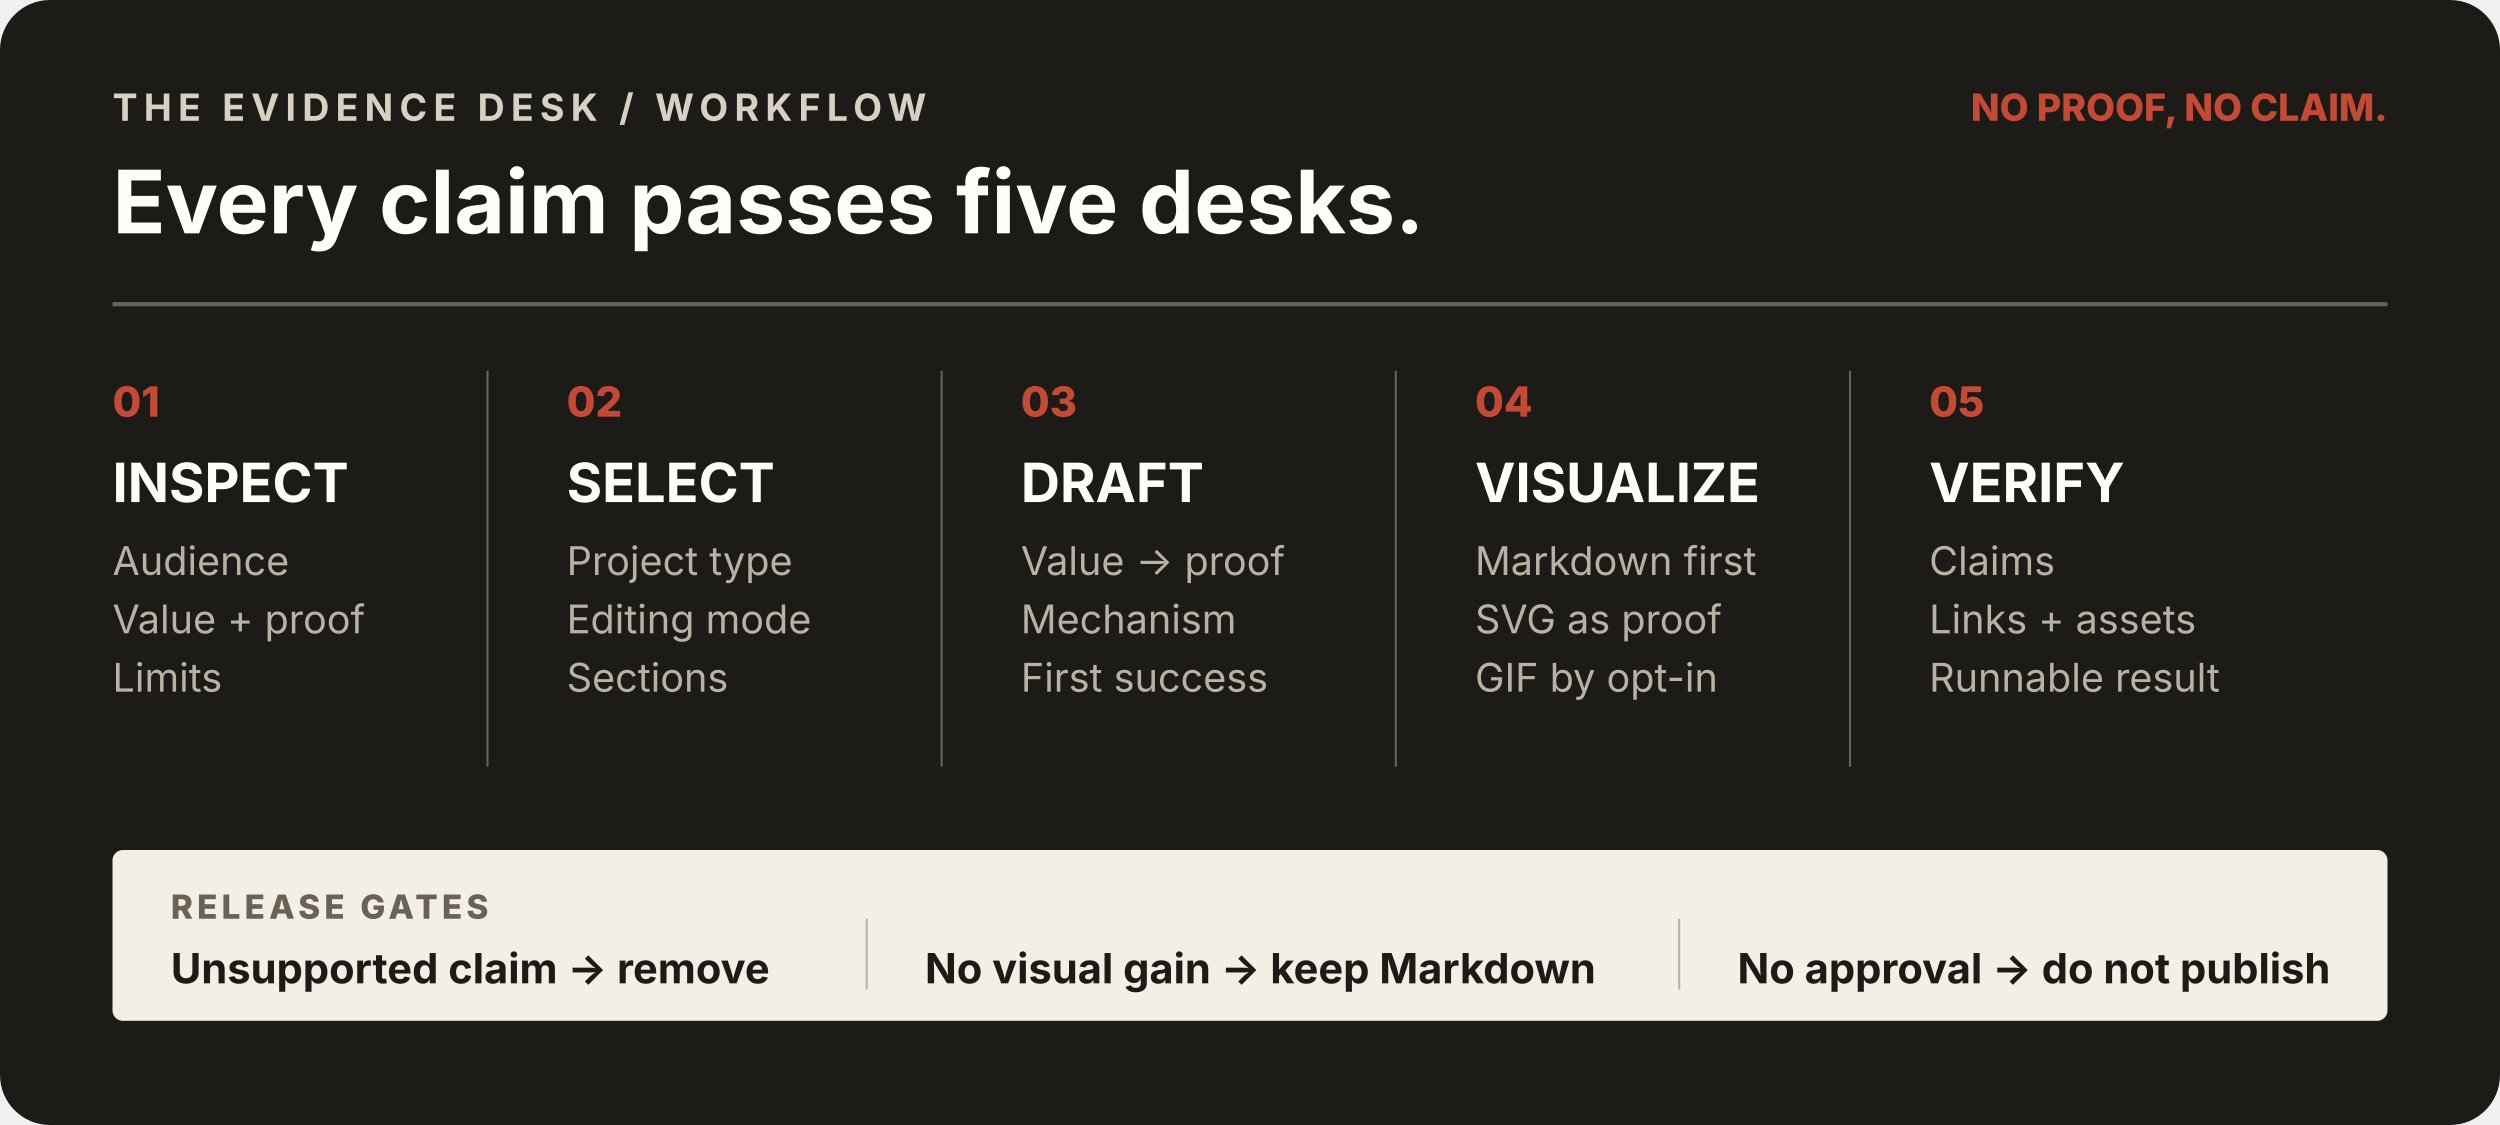
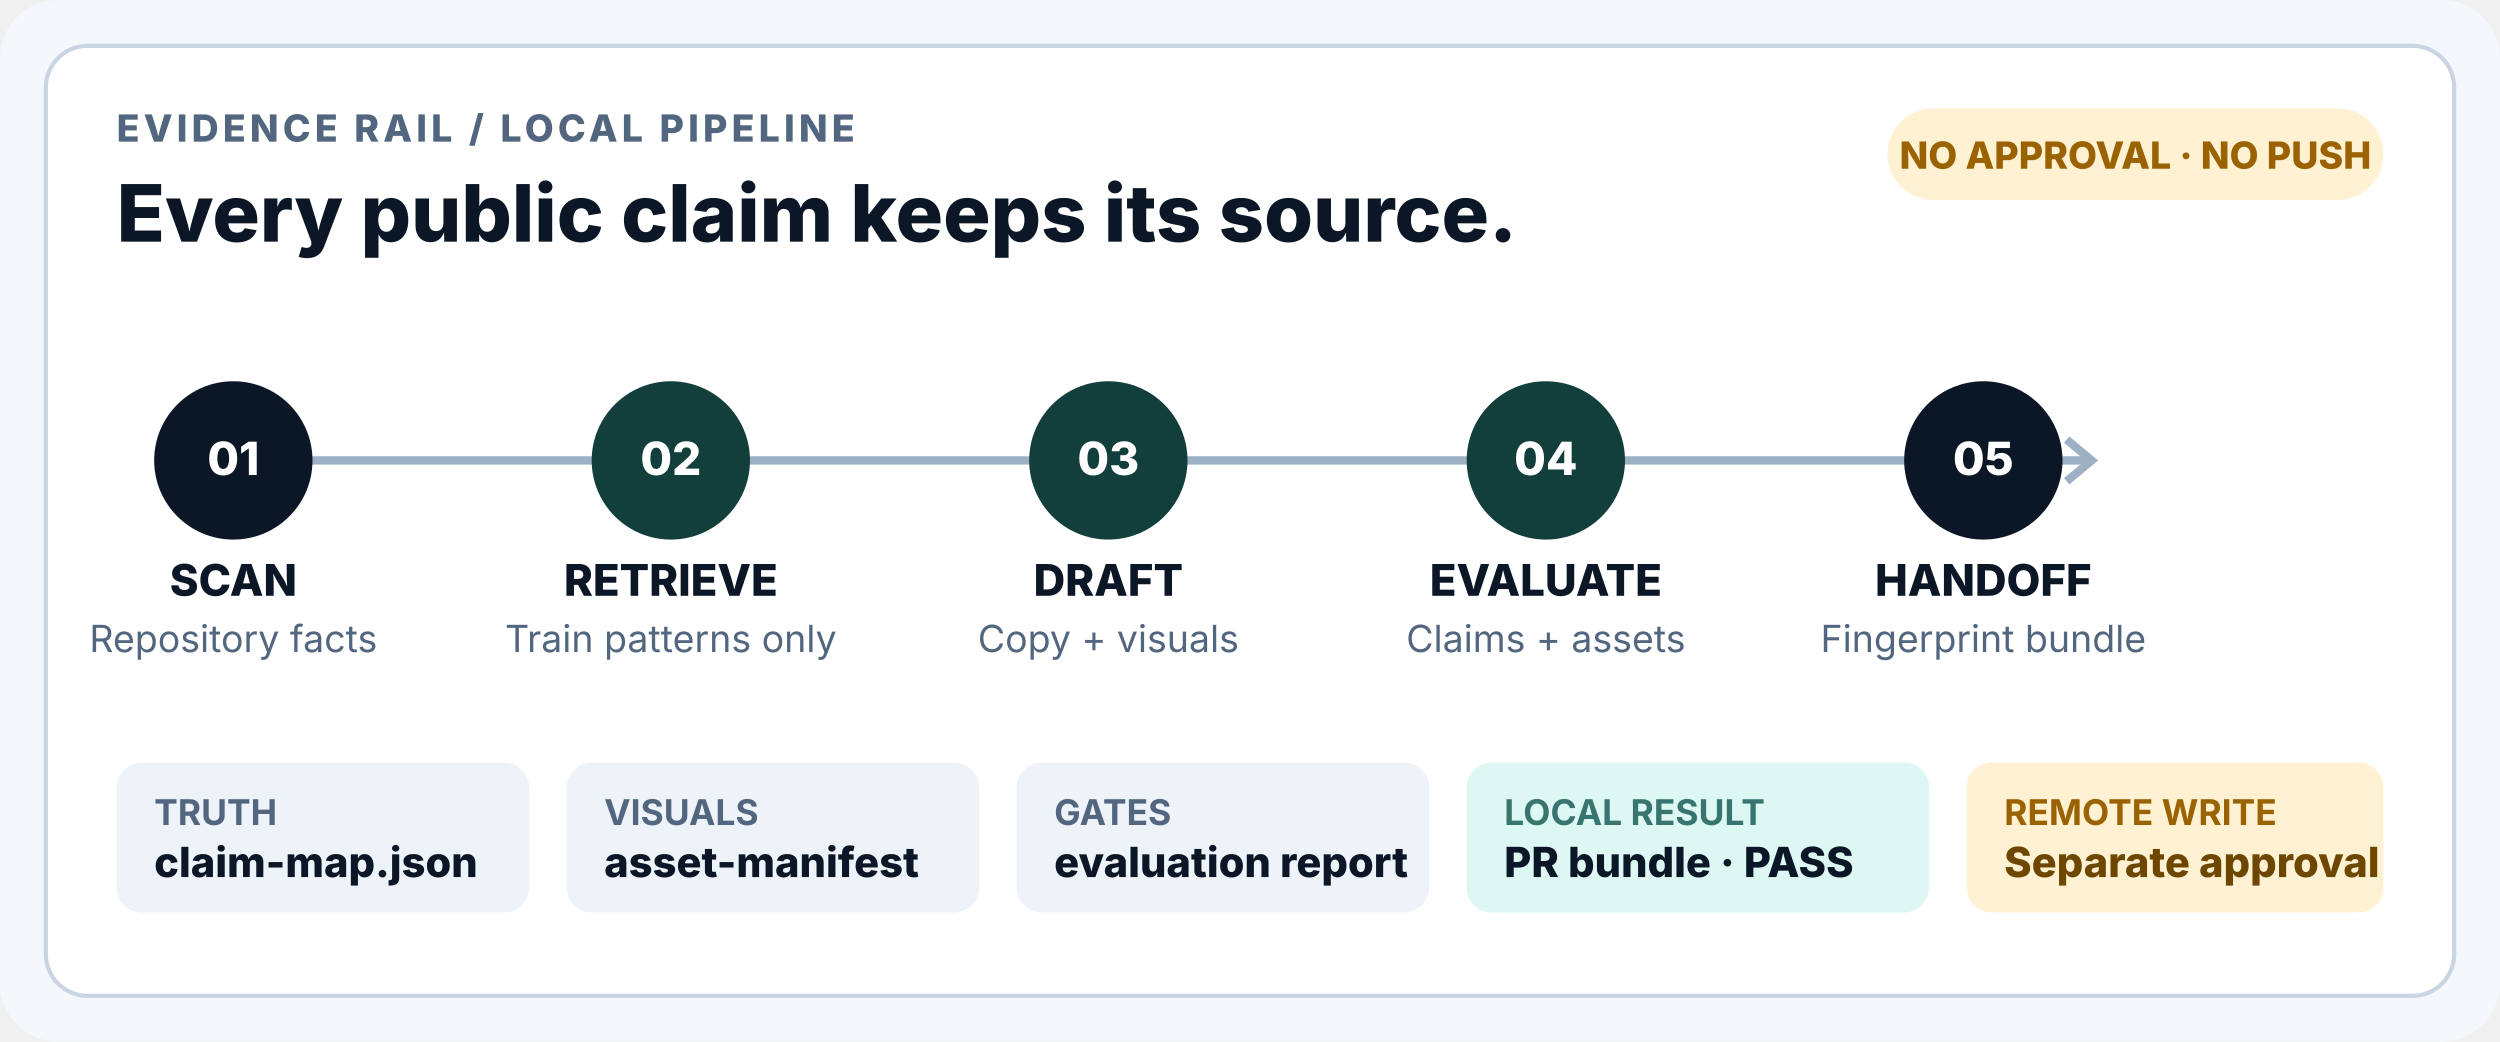
- <svg xmlns="http://www.w3.org/2000/svg" width="1200" height="540" viewBox="0 0 1200 540" role="img" aria-labelledby="title desc">
-   <rect width="1200" height="540" rx="24" fill="#1D1B17" />
+ <svg xmlns="http://www.w3.org/2000/svg" width="1200" height="500" viewBox="0 0 1200 500" data-readme-language="en" role="img" aria-labelledby="title desc">
+   <rect width="1200" height="500" rx="28" fill="#F4F7FB" />
+   <rect x="22" y="22" width="1156" height="456" rx="20" fill="#FFFFFF" stroke="#C9D5E3" stroke-width="2" />
  <g font-family="-apple-system, BlinkMacSystemFont, 'Segoe UI', 'PingFang SC', sans-serif">
-     <text x="54" y="58" fill="#D8D0C2" font-size="18" font-weight="700" letter-spacing="3">THE EVIDENCE DESK / WORKFLOW</text>
-     <text x="54" y="112" fill="#FFFDF7" font-size="42" font-weight="750">
-       Every claim passes five desks.
-     </text>
-     <text x="1146" y="58" fill="#C54A36" font-size="18" font-weight="800" text-anchor="end">NO PROOF, NO CLAIM.</text>
-     <line x1="54" y1="146" x2="1146" y2="146" stroke="#686257" stroke-width="2" />
-     <g transform="translate(54 178)">
-       <g>
-         <text x="0" y="22" fill="#C54A36" font-size="20" font-weight="800">01</text>
-         <text x="0" y="63" fill="#FFFDF7" font-size="26" font-weight="700">INSPECT</text>
-         <text x="0" y="98" fill="#B9B1A4" font-size="19">Audience</text>
-         <text x="0" y="126" fill="#B9B1A4" font-size="19">Value + proof</text>
-         <text x="0" y="154" fill="#B9B1A4" font-size="19">Limits</text>
+     <text x="56" y="68" fill="#52677F" font-size="18" font-weight="800" letter-spacing="2">EVIDENCE RAIL / LOCAL PIPELINE</text>
+     <text x="56" y="116" fill="#0B1727" font-size="38" font-weight="800">Every public claim keeps its source.</text>
+     <rect x="906" y="52" width="238" height="44" rx="22" fill="#FFF1D2" />
+     <text x="1025" y="81" fill="#9A6200" font-size="18" font-weight="800" text-anchor="middle">NO APPROVAL · NO PUSH</text>
+     <path d="M112 221H1002" stroke="#9DB0C4" stroke-width="4" />
+     <path d="m992 211 12 10-12 10" fill="none" stroke="#9DB0C4" stroke-width="4" />
+     <g id="stages">
+       <g transform="translate(56 174)">
+         <circle cx="56" cy="47" r="38" fill="#0B1727" />
+         <text x="56" y="54" fill="#FFFFFF" font-size="22" font-weight="800" text-anchor="middle">01</text>
+         <text x="56" y="112" fill="#0B1727" font-size="21" font-weight="800" text-anchor="middle">SCAN</text>
+         <text x="56" y="139" fill="#52677F" font-size="18" text-anchor="middle">Repository facts</text>
      </g>
-       <line x1="180" y1="0" x2="180" y2="190" stroke="#686257" />
-       <g transform="translate(218 0)">
-         <text x="0" y="22" fill="#C54A36" font-size="20" font-weight="800">02</text>
-         <text x="0" y="63" fill="#FFFDF7" font-size="26" font-weight="700">SELECT</text>
-         <text x="0" y="98" fill="#B9B1A4" font-size="19">Project type</text>
-         <text x="0" y="126" fill="#B9B1A4" font-size="19">Editing mode</text>
-         <text x="0" y="154" fill="#B9B1A4" font-size="19">Sections</text>
+       <g transform="translate(266 174)">
+         <circle cx="56" cy="47" r="38" fill="#123E3B" />
+         <text x="56" y="54" fill="#FFFFFF" font-size="22" font-weight="800" text-anchor="middle">02</text>
+         <text x="56" y="112" fill="#0B1727" font-size="21" font-weight="800" text-anchor="middle">RETRIEVE</text>
+         <text x="56" y="139" fill="#52677F" font-size="18" text-anchor="middle">Train patterns only</text>
      </g>
-       <line x1="398" y1="0" x2="398" y2="190" stroke="#686257" />
-       <g transform="translate(436 0)">
-         <text x="0" y="22" fill="#C54A36" font-size="20" font-weight="800">03</text>
-         <text x="0" y="63" fill="#FFFDF7" font-size="26" font-weight="700">DRAFT</text>
-         <text x="0" y="98" fill="#B9B1A4" font-size="19">Value → proof</text>
-         <text x="0" y="126" fill="#B9B1A4" font-size="19">Mechanism</text>
-         <text x="0" y="154" fill="#B9B1A4" font-size="19">First success</text>
+       <g transform="translate(476 174)">
+         <circle cx="56" cy="47" r="38" fill="#123E3B" />
+         <text x="56" y="54" fill="#FFFFFF" font-size="22" font-weight="800" text-anchor="middle">03</text>
+         <text x="56" y="112" fill="#0B1727" font-size="21" font-weight="800" text-anchor="middle">DRAFT</text>
+         <text x="56" y="139" fill="#52677F" font-size="18" text-anchor="middle">Copy + visuals</text>
      </g>
-       <line x1="616" y1="0" x2="616" y2="190" stroke="#686257" />
-       <g transform="translate(654 0)">
-         <text x="0" y="22" fill="#C54A36" font-size="20" font-weight="800">04</text>
-         <text x="0" y="63" fill="#FFFDF7" font-size="26" font-weight="700">VISUALIZE</text>
-         <text x="0" y="98" fill="#B9B1A4" font-size="19">Markdown first</text>
-         <text x="0" y="126" fill="#B9B1A4" font-size="19">SVG as proof</text>
-         <text x="0" y="154" fill="#B9B1A4" font-size="19">GIF by opt-in</text>
+       <g transform="translate(686 174)">
+         <circle cx="56" cy="47" r="38" fill="#123E3B" />
+         <text x="56" y="54" fill="#FFFFFF" font-size="22" font-weight="800" text-anchor="middle">04</text>
+         <text x="56" y="112" fill="#0B1727" font-size="21" font-weight="800" text-anchor="middle">EVALUATE</text>
+         <text x="56" y="139" fill="#52677F" font-size="18" text-anchor="middle">Claims + assets</text>
      </g>
-       <line x1="834" y1="0" x2="834" y2="190" stroke="#686257" />
-       <g transform="translate(872 0)">
-         <text x="0" y="22" fill="#C54A36" font-size="20" font-weight="800">05</text>
-         <text x="0" y="63" fill="#FFFDF7" font-size="26" font-weight="700">VERIFY</text>
-         <text x="0" y="98" fill="#B9B1A4" font-size="19">Claims</text>
-         <text x="0" y="126" fill="#B9B1A4" font-size="19">Links + assets</text>
-         <text x="0" y="154" fill="#B9B1A4" font-size="19">Runnable result</text>
+       <g transform="translate(896 174)">
+         <circle cx="56" cy="47" r="38" fill="#0B1727" />
+         <text x="56" y="54" fill="#FFFFFF" font-size="22" font-weight="800" text-anchor="middle">05</text>
+         <text x="56" y="112" fill="#0B1727" font-size="21" font-weight="800" text-anchor="middle">HANDOFF</text>
+         <text x="56" y="139" fill="#52677F" font-size="18" text-anchor="middle">Fingerprint bundle</text>
      </g>
    </g>
-     <rect x="54" y="408" width="1092" height="82" rx="5" fill="#F3EFE5" />
-     <text x="82" y="441" fill="#686257" font-size="16" font-weight="800" letter-spacing="2">RELEASE GATES</text>
-     <text x="82" y="472" fill="#1D1B17" font-size="20" font-weight="650">
-       Unsupported claim → remove
-     </text>
-     <line x1="416" y1="441" x2="416" y2="475" stroke="#B9B1A4" />
-     <text x="444" y="472" fill="#1D1B17" font-size="20" font-weight="650">
-       No visual gain → keep Markdown
-     </text>
-     <line x1="806" y1="441" x2="806" y2="475" stroke="#B9B1A4" />
-     <text x="834" y="472" fill="#1D1B17" font-size="20" font-weight="650">
-       No approval → do not publish
-     </text>
+     <g id="artifacts" transform="translate(56 366)">
+       <rect width="198" height="72" rx="12" fill="#EDF3F8" />
+       <text x="18" y="30" fill="#52677F" font-size="17" font-weight="700">TRUTH</text>
+       <text x="18" y="55" fill="#0B1727" font-size="20" font-weight="800">claim-map.json</text>
+       <rect x="216" width="198" height="72" rx="12" fill="#EDF3F8" />
+       <text x="234" y="30" fill="#52677F" font-size="17" font-weight="700">VISUALS</text>
+       <text x="234" y="55" fill="#0B1727" font-size="20" font-weight="800">asset-manifest</text>
+       <rect x="432" width="198" height="72" rx="12" fill="#EDF3F8" />
+       <text x="450" y="30" fill="#52677F" font-size="17" font-weight="700">GATES</text>
+       <text x="450" y="55" fill="#0B1727" font-size="20" font-weight="800">evaluation report</text>
+       <rect x="648" width="222" height="72" rx="12" fill="#DDF7F3" />
+       <text x="666" y="30" fill="#39756F" font-size="17" font-weight="700">LOCAL RESULT</text>
+       <text x="666" y="55" fill="#0B1727" font-size="20" font-weight="800">PR bundle · PASS</text>
+       <rect x="888" width="200" height="72" rx="12" fill="#FFF1D2" />
+       <text x="906" y="30" fill="#9A6200" font-size="17" font-weight="700">REMOTE WRITE</text>
+       <text x="906" y="55" fill="#6D4700" font-size="20" font-weight="800">Separate approval</text>
+     </g>
  </g>
</svg>
